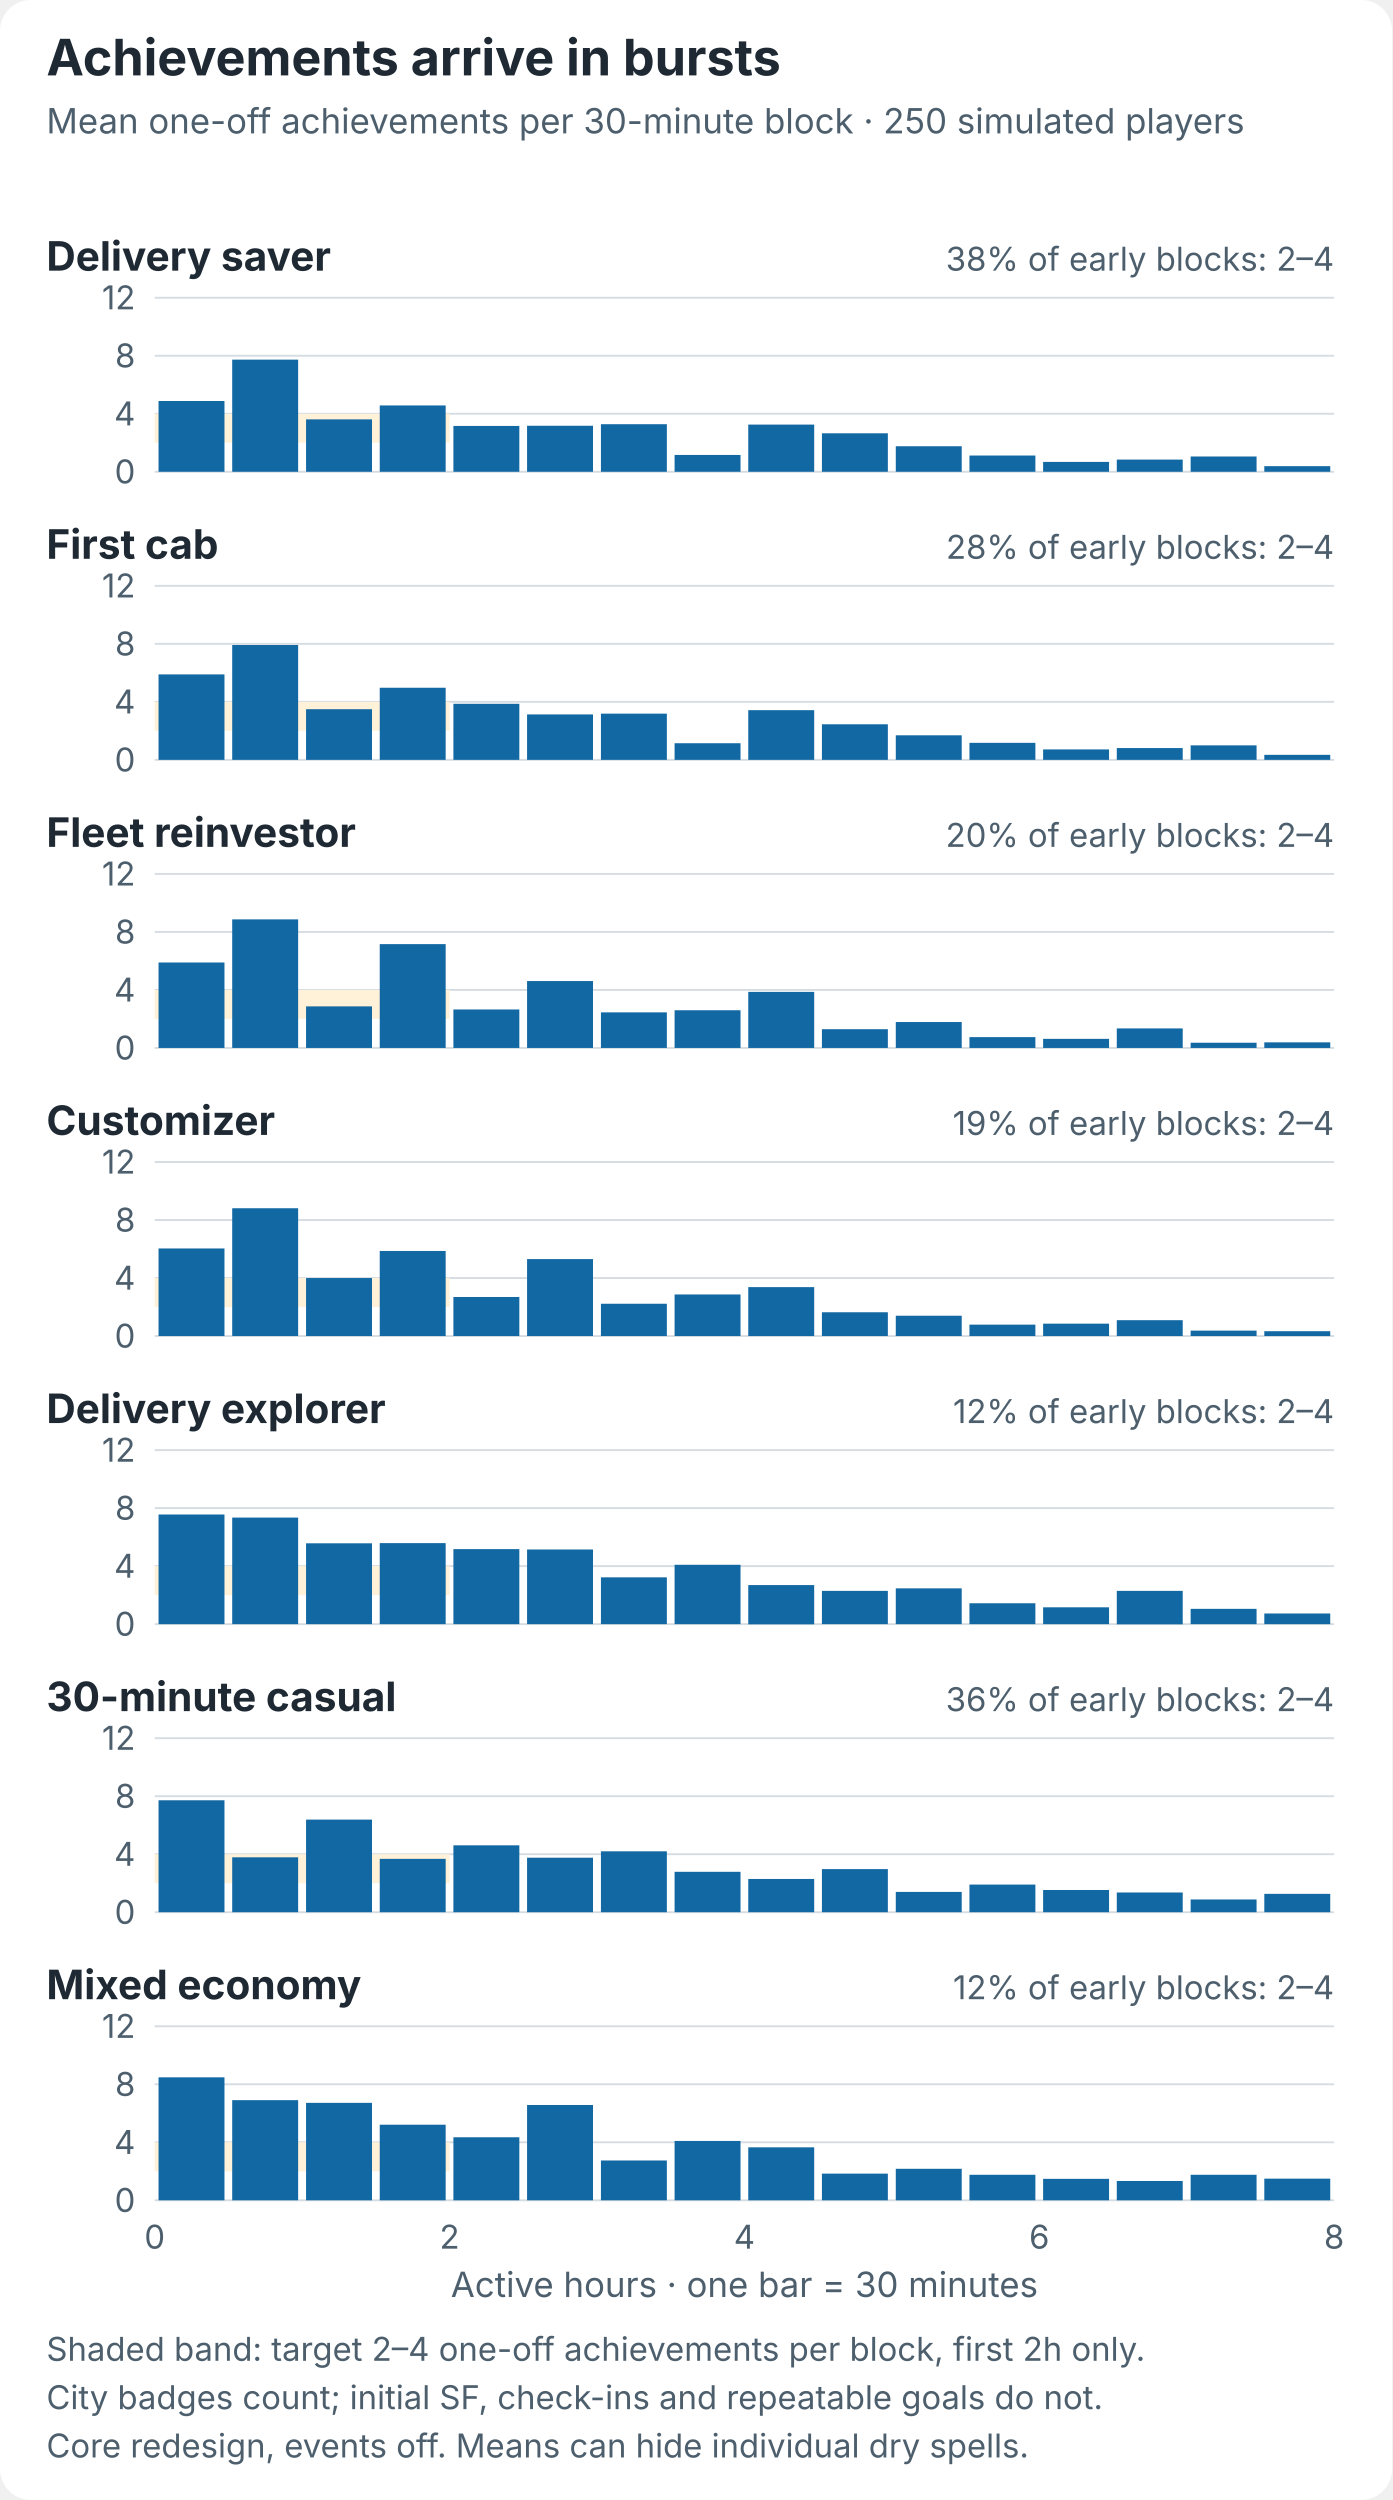
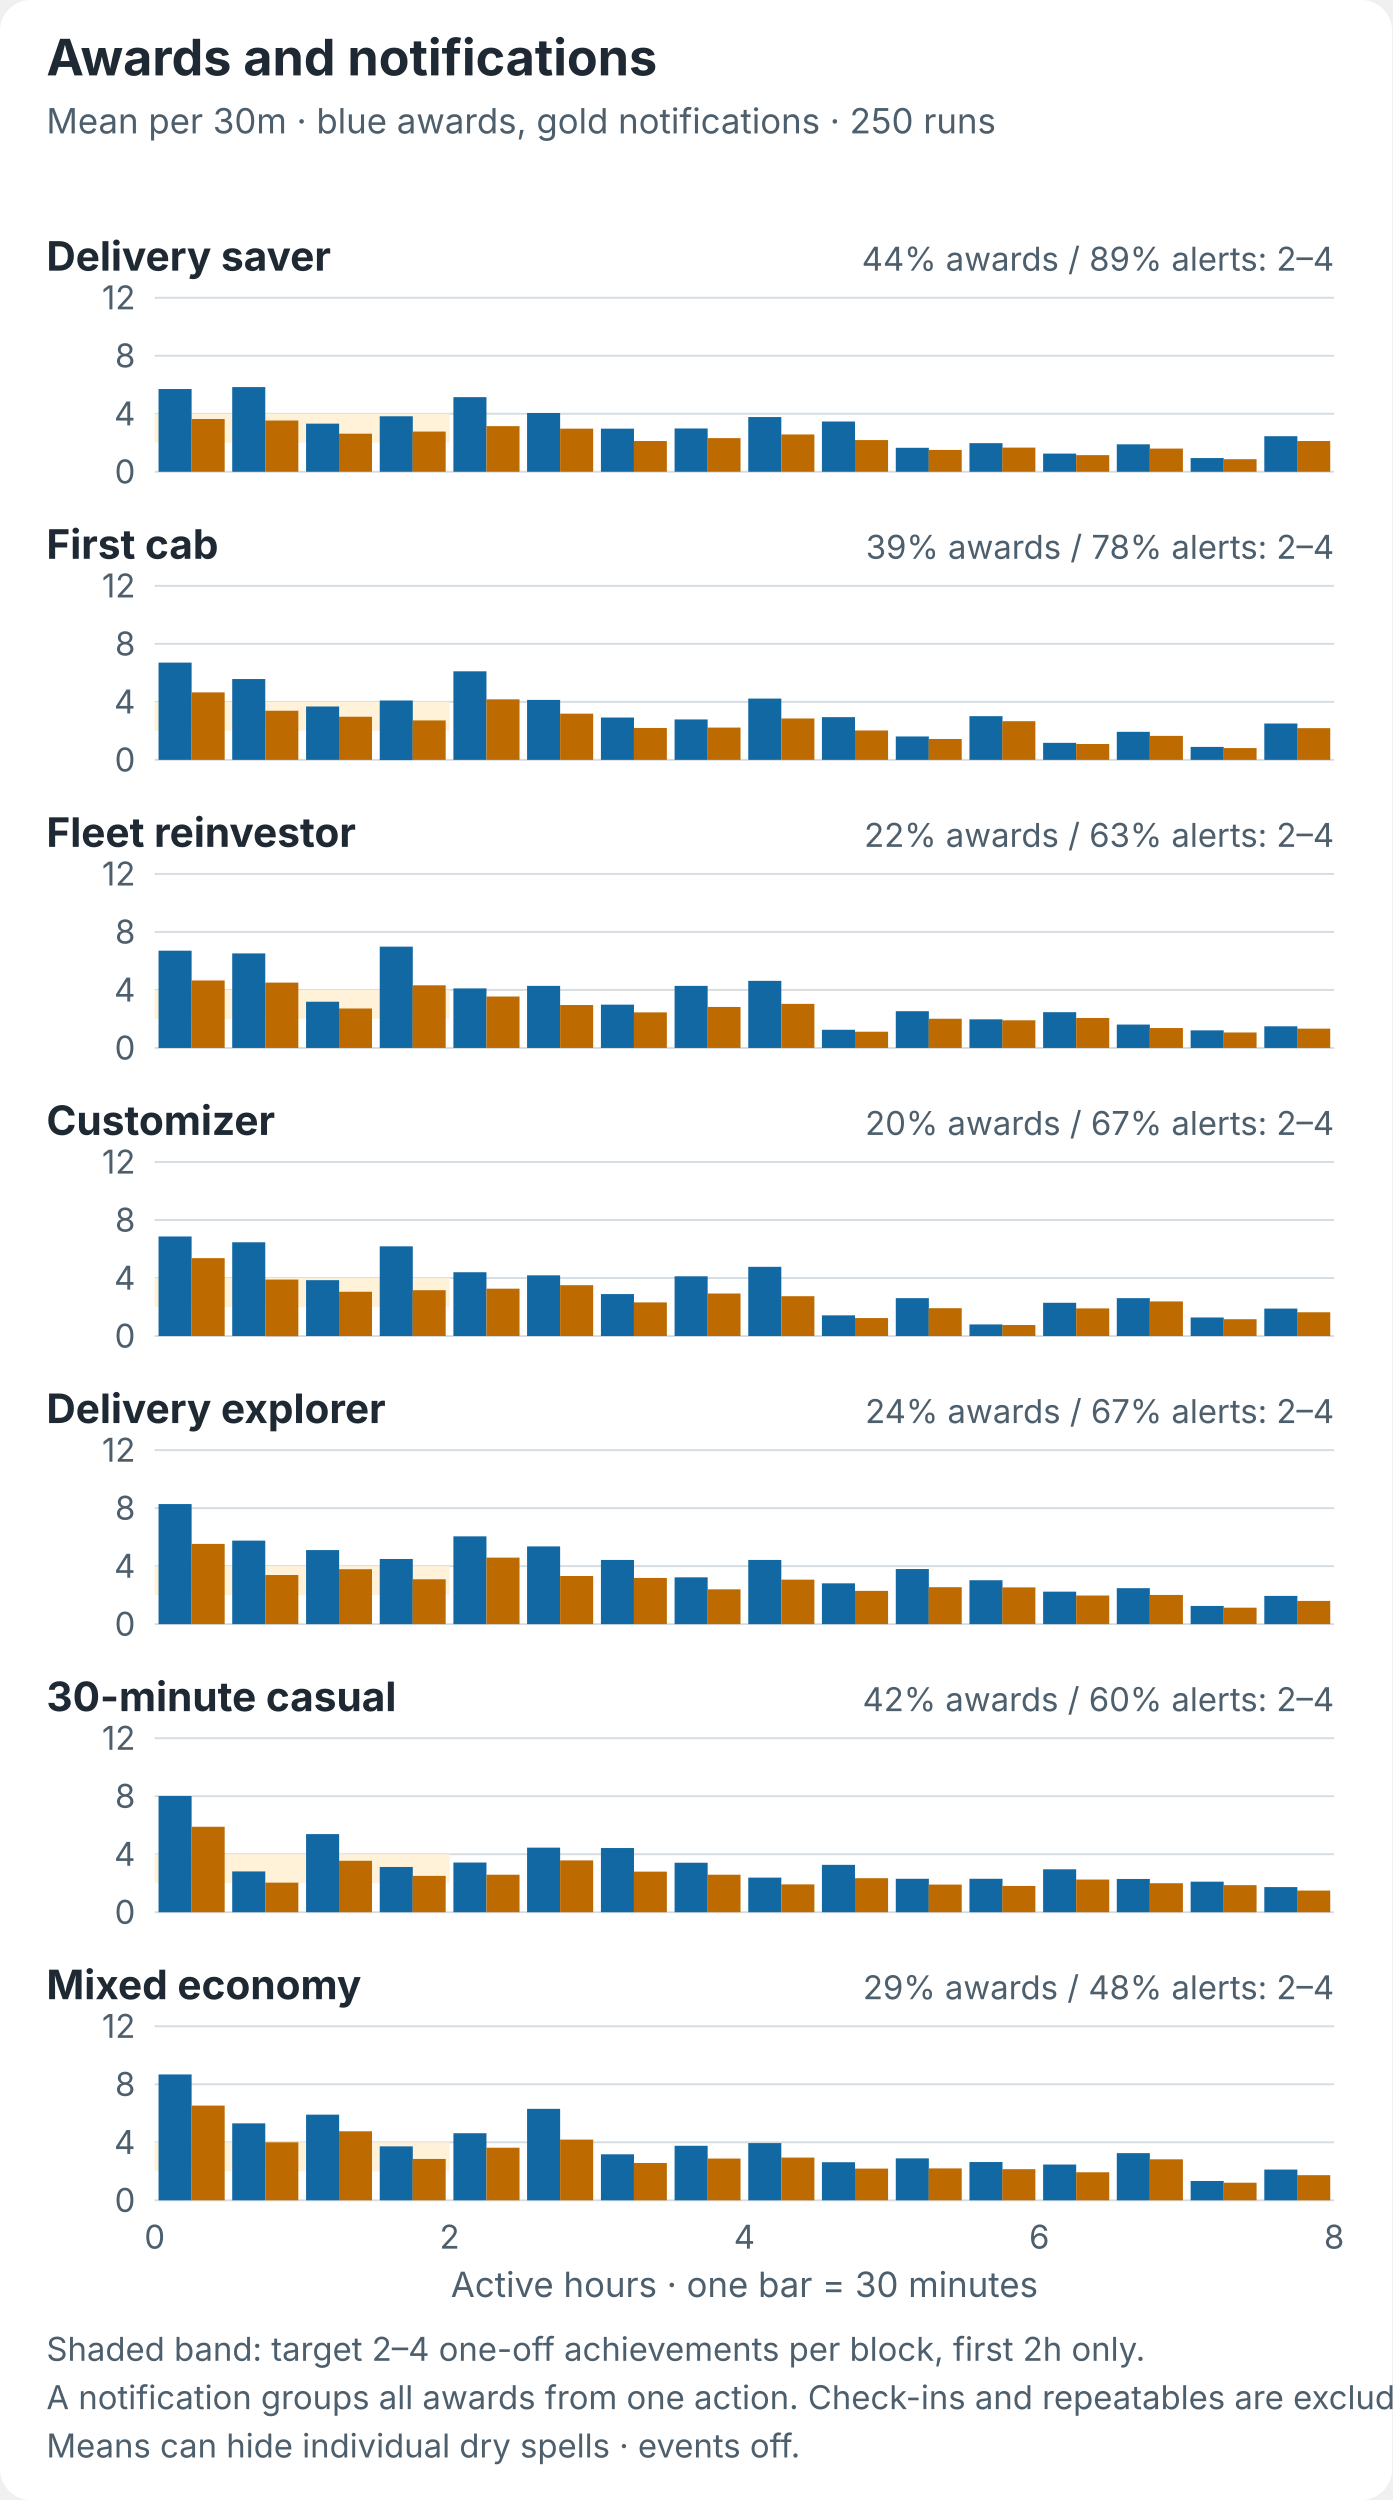
<svg xmlns="http://www.w3.org/2000/svg" viewBox="0 0 720 1293" role="img" aria-labelledby="chart-title chart-description">
  <rect width="720" height="1293" rx="16" fill="#fff" />
  <g font-family="system-ui,-apple-system,BlinkMacSystemFont,Segoe UI,sans-serif" fill="#1e2933">
-     <text x="24" y="39" font-size="26" font-weight="700">Achievements arrive in bursts</text>
-     <text x="24" y="69" font-size="18" fill="#4d5f6d">Mean one-off achievements per 30-minute block · 250 simulated players</text>
+     <text x="24" y="39" font-size="26" font-weight="700">Awards and notifications</text>
+     <text x="24" y="69" font-size="18" fill="#4d5f6d">Mean per 30m · blue awards, gold notifications · 250 runs</text>
    <text x="24" y="140" font-size="21" font-weight="700">Delivery saver</text>
-     <text x="690" y="140" font-size="17" fill="#4d5f6d" text-anchor="end">38% of early blocks: 2–4</text>
+     <text x="690" y="140" font-size="17" fill="#4d5f6d" text-anchor="end">44% awards / 89% alerts: 2–4</text>
    <line x1="80" x2="690" y1="244" y2="244" stroke="#d6dde2" stroke-width="1" />
    <text x="70" y="250" text-anchor="end" font-size="17" fill="#4d5f6d">0</text>
    <line x1="80" x2="690" y1="214" y2="214" stroke="#d6dde2" stroke-width="1" />
    <text x="70" y="220" text-anchor="end" font-size="17" fill="#4d5f6d">4</text>
    <line x1="80" x2="690" y1="184" y2="184" stroke="#d6dde2" stroke-width="1" />
    <text x="70" y="190" text-anchor="end" font-size="17" fill="#4d5f6d">8</text>
    <line x1="80" x2="690" y1="154" y2="154" stroke="#d6dde2" stroke-width="1" />
    <text x="70" y="160" text-anchor="end" font-size="17" fill="#4d5f6d">12</text>
    <rect x="80" y="214" width="152.5" height="15" fill="#fff2d8" />
-     <rect x="82.0" y="207.4" width="34.1" height="36.6" fill="#1268a3" />
-     <rect x="120.1" y="186.0" width="34.1" height="58.0" fill="#1268a3" />
-     <rect x="158.3" y="216.9" width="34.1" height="27.1" fill="#1268a3" />
-     <rect x="196.4" y="209.7" width="34.1" height="34.3" fill="#1268a3" />
-     <rect x="234.5" y="220.3" width="34.1" height="23.7" fill="#1268a3" />
-     <rect x="272.6" y="220.2" width="34.1" height="23.8" fill="#1268a3" />
-     <rect x="310.8" y="219.4" width="34.1" height="24.6" fill="#1268a3" />
-     <rect x="348.9" y="235.3" width="34.1" height="8.7" fill="#1268a3" />
-     <rect x="387.0" y="219.6" width="34.1" height="24.4" fill="#1268a3" />
-     <rect x="425.1" y="224.1" width="34.1" height="19.9" fill="#1268a3" />
-     <rect x="463.3" y="230.8" width="34.1" height="13.2" fill="#1268a3" />
-     <rect x="501.4" y="235.6" width="34.1" height="8.4" fill="#1268a3" />
-     <rect x="539.5" y="238.9" width="34.1" height="5.1" fill="#1268a3" />
-     <rect x="577.6" y="237.7" width="34.1" height="6.3" fill="#1268a3" />
-     <rect x="615.8" y="236.1" width="34.1" height="7.9" fill="#1268a3" />
-     <rect x="653.9" y="241.1" width="34.1" height="2.9" fill="#1268a3" />
+     <rect x="82.0" y="201.2" width="17.1" height="42.8" fill="#1268a3" />
+     <rect x="99.1" y="216.7" width="17.1" height="27.3" fill="#bd6a00" />
+     <rect x="120.1" y="200.2" width="17.1" height="43.8" fill="#1268a3" />
+     <rect x="137.2" y="217.5" width="17.1" height="26.5" fill="#bd6a00" />
+     <rect x="158.3" y="219.1" width="17.1" height="24.9" fill="#1268a3" />
+     <rect x="175.3" y="224.3" width="17.1" height="19.7" fill="#bd6a00" />
+     <rect x="196.4" y="215.3" width="17.1" height="28.7" fill="#1268a3" />
+     <rect x="213.4" y="223.2" width="17.1" height="20.8" fill="#bd6a00" />
+     <rect x="234.5" y="205.4" width="17.1" height="38.6" fill="#1268a3" />
+     <rect x="251.6" y="220.4" width="17.1" height="23.6" fill="#bd6a00" />
+     <rect x="272.6" y="213.6" width="17.1" height="30.4" fill="#1268a3" />
+     <rect x="289.7" y="221.7" width="17.1" height="22.3" fill="#bd6a00" />
+     <rect x="310.8" y="221.7" width="17.1" height="22.3" fill="#1268a3" />
+     <rect x="327.8" y="228.1" width="17.1" height="15.9" fill="#bd6a00" />
+     <rect x="348.9" y="221.6" width="17.1" height="22.4" fill="#1268a3" />
+     <rect x="365.9" y="226.6" width="17.1" height="17.4" fill="#bd6a00" />
+     <rect x="387.0" y="215.7" width="17.1" height="28.3" fill="#1268a3" />
+     <rect x="404.1" y="224.7" width="17.1" height="19.3" fill="#bd6a00" />
+     <rect x="425.1" y="218.0" width="17.1" height="26.0" fill="#1268a3" />
+     <rect x="442.2" y="227.6" width="17.1" height="16.4" fill="#bd6a00" />
+     <rect x="463.3" y="231.6" width="17.1" height="12.4" fill="#1268a3" />
+     <rect x="480.3" y="232.7" width="17.1" height="11.3" fill="#bd6a00" />
+     <rect x="501.4" y="229.2" width="17.1" height="14.8" fill="#1268a3" />
+     <rect x="518.4" y="231.5" width="17.1" height="12.5" fill="#bd6a00" />
+     <rect x="539.5" y="234.6" width="17.1" height="9.4" fill="#1268a3" />
+     <rect x="556.6" y="235.4" width="17.1" height="8.6" fill="#bd6a00" />
+     <rect x="577.6" y="229.8" width="17.1" height="14.2" fill="#1268a3" />
+     <rect x="594.7" y="232.0" width="17.1" height="12.0" fill="#bd6a00" />
+     <rect x="615.8" y="236.9" width="17.1" height="7.1" fill="#1268a3" />
+     <rect x="632.8" y="237.5" width="17.1" height="6.5" fill="#bd6a00" />
+     <rect x="653.9" y="225.6" width="17.1" height="18.4" fill="#1268a3" />
+     <rect x="670.9" y="228.1" width="17.1" height="15.9" fill="#bd6a00" />
    <text x="24" y="289" font-size="21" font-weight="700">First cab</text>
-     <text x="690" y="289" font-size="17" fill="#4d5f6d" text-anchor="end">28% of early blocks: 2–4</text>
+     <text x="690" y="289" font-size="17" fill="#4d5f6d" text-anchor="end">39% awards / 78% alerts: 2–4</text>
    <line x1="80" x2="690" y1="393" y2="393" stroke="#d6dde2" stroke-width="1" />
    <text x="70" y="399" text-anchor="end" font-size="17" fill="#4d5f6d">0</text>
    <line x1="80" x2="690" y1="363" y2="363" stroke="#d6dde2" stroke-width="1" />
    <text x="70" y="369" text-anchor="end" font-size="17" fill="#4d5f6d">4</text>
    <line x1="80" x2="690" y1="333" y2="333" stroke="#d6dde2" stroke-width="1" />
    <text x="70" y="339" text-anchor="end" font-size="17" fill="#4d5f6d">8</text>
    <line x1="80" x2="690" y1="303" y2="303" stroke="#d6dde2" stroke-width="1" />
    <text x="70" y="309" text-anchor="end" font-size="17" fill="#4d5f6d">12</text>
    <rect x="80" y="363" width="152.5" height="15" fill="#fff2d8" />
-     <rect x="82.0" y="348.8" width="34.1" height="44.2" fill="#1268a3" />
-     <rect x="120.1" y="333.6" width="34.1" height="59.4" fill="#1268a3" />
-     <rect x="158.3" y="366.8" width="34.1" height="26.2" fill="#1268a3" />
-     <rect x="196.4" y="355.7" width="34.1" height="37.3" fill="#1268a3" />
-     <rect x="234.5" y="364.0" width="34.1" height="29.0" fill="#1268a3" />
-     <rect x="272.6" y="369.5" width="34.1" height="23.5" fill="#1268a3" />
-     <rect x="310.8" y="369.1" width="34.1" height="23.9" fill="#1268a3" />
-     <rect x="348.9" y="384.4" width="34.1" height="8.6" fill="#1268a3" />
-     <rect x="387.0" y="367.3" width="34.1" height="25.7" fill="#1268a3" />
-     <rect x="425.1" y="374.6" width="34.1" height="18.4" fill="#1268a3" />
-     <rect x="463.3" y="380.3" width="34.1" height="12.7" fill="#1268a3" />
-     <rect x="501.4" y="384.2" width="34.1" height="8.8" fill="#1268a3" />
-     <rect x="539.5" y="387.6" width="34.1" height="5.4" fill="#1268a3" />
-     <rect x="577.6" y="386.9" width="34.1" height="6.1" fill="#1268a3" />
-     <rect x="615.8" y="385.5" width="34.1" height="7.5" fill="#1268a3" />
-     <rect x="653.9" y="390.4" width="34.1" height="2.6" fill="#1268a3" />
+     <rect x="82.0" y="342.7" width="17.1" height="50.3" fill="#1268a3" />
+     <rect x="99.1" y="358.1" width="17.1" height="34.9" fill="#bd6a00" />
+     <rect x="120.1" y="351.2" width="17.1" height="41.8" fill="#1268a3" />
+     <rect x="137.2" y="367.6" width="17.1" height="25.4" fill="#bd6a00" />
+     <rect x="158.3" y="365.4" width="17.1" height="27.6" fill="#1268a3" />
+     <rect x="175.3" y="370.7" width="17.1" height="22.3" fill="#bd6a00" />
+     <rect x="196.4" y="362.3" width="17.1" height="30.8" fill="#1268a3" />
+     <rect x="213.4" y="372.6" width="17.1" height="20.4" fill="#bd6a00" />
+     <rect x="234.5" y="347.2" width="17.1" height="45.8" fill="#1268a3" />
+     <rect x="251.6" y="361.7" width="17.1" height="31.3" fill="#bd6a00" />
+     <rect x="272.6" y="362.0" width="17.1" height="31.0" fill="#1268a3" />
+     <rect x="289.7" y="369.1" width="17.1" height="23.9" fill="#bd6a00" />
+     <rect x="310.8" y="371.1" width="17.1" height="21.9" fill="#1268a3" />
+     <rect x="327.8" y="376.5" width="17.1" height="16.5" fill="#bd6a00" />
+     <rect x="348.9" y="372.1" width="17.1" height="20.9" fill="#1268a3" />
+     <rect x="365.9" y="376.3" width="17.1" height="16.7" fill="#bd6a00" />
+     <rect x="387.0" y="361.3" width="17.1" height="31.7" fill="#1268a3" />
+     <rect x="404.1" y="371.6" width="17.1" height="21.4" fill="#bd6a00" />
+     <rect x="425.1" y="370.9" width="17.1" height="22.1" fill="#1268a3" />
+     <rect x="442.2" y="377.8" width="17.1" height="15.2" fill="#bd6a00" />
+     <rect x="463.3" y="380.9" width="17.1" height="12.1" fill="#1268a3" />
+     <rect x="480.3" y="382.2" width="17.1" height="10.8" fill="#bd6a00" />
+     <rect x="501.4" y="370.4" width="17.1" height="22.6" fill="#1268a3" />
+     <rect x="518.4" y="373.0" width="17.1" height="20.0" fill="#bd6a00" />
+     <rect x="539.5" y="384.2" width="17.1" height="8.8" fill="#1268a3" />
+     <rect x="556.6" y="384.8" width="17.1" height="8.2" fill="#bd6a00" />
+     <rect x="577.6" y="378.5" width="17.1" height="14.5" fill="#1268a3" />
+     <rect x="594.7" y="380.6" width="17.1" height="12.4" fill="#bd6a00" />
+     <rect x="615.8" y="386.3" width="17.1" height="6.7" fill="#1268a3" />
+     <rect x="632.8" y="386.9" width="17.1" height="6.1" fill="#bd6a00" />
+     <rect x="653.9" y="374.2" width="17.1" height="18.8" fill="#1268a3" />
+     <rect x="670.9" y="376.6" width="17.1" height="16.4" fill="#bd6a00" />
    <text x="24" y="438" font-size="21" font-weight="700">Fleet reinvestor</text>
-     <text x="690" y="438" font-size="17" fill="#4d5f6d" text-anchor="end">20% of early blocks: 2–4</text>
+     <text x="690" y="438" font-size="17" fill="#4d5f6d" text-anchor="end">22% awards / 63% alerts: 2–4</text>
    <line x1="80" x2="690" y1="542" y2="542" stroke="#d6dde2" stroke-width="1" />
    <text x="70" y="548" text-anchor="end" font-size="17" fill="#4d5f6d">0</text>
    <line x1="80" x2="690" y1="512" y2="512" stroke="#d6dde2" stroke-width="1" />
    <text x="70" y="518" text-anchor="end" font-size="17" fill="#4d5f6d">4</text>
    <line x1="80" x2="690" y1="482" y2="482" stroke="#d6dde2" stroke-width="1" />
    <text x="70" y="488" text-anchor="end" font-size="17" fill="#4d5f6d">8</text>
    <line x1="80" x2="690" y1="452" y2="452" stroke="#d6dde2" stroke-width="1" />
    <text x="70" y="458" text-anchor="end" font-size="17" fill="#4d5f6d">12</text>
    <rect x="80" y="512" width="152.5" height="15" fill="#fff2d8" />
-     <rect x="82.0" y="497.8" width="34.1" height="44.2" fill="#1268a3" />
-     <rect x="120.1" y="475.5" width="34.1" height="66.5" fill="#1268a3" />
-     <rect x="158.3" y="520.5" width="34.1" height="21.5" fill="#1268a3" />
-     <rect x="196.4" y="488.3" width="34.1" height="53.7" fill="#1268a3" />
-     <rect x="234.5" y="522.1" width="34.1" height="19.9" fill="#1268a3" />
-     <rect x="272.6" y="507.4" width="34.1" height="34.6" fill="#1268a3" />
-     <rect x="310.8" y="523.6" width="34.1" height="18.4" fill="#1268a3" />
-     <rect x="348.9" y="522.5" width="34.1" height="19.5" fill="#1268a3" />
-     <rect x="387.0" y="513.0" width="34.1" height="29.0" fill="#1268a3" />
-     <rect x="425.1" y="532.3" width="34.1" height="9.7" fill="#1268a3" />
-     <rect x="463.3" y="528.6" width="34.1" height="13.4" fill="#1268a3" />
-     <rect x="501.4" y="536.4" width="34.1" height="5.6" fill="#1268a3" />
-     <rect x="539.5" y="537.3" width="34.1" height="4.7" fill="#1268a3" />
-     <rect x="577.6" y="531.9" width="34.1" height="10.1" fill="#1268a3" />
-     <rect x="615.8" y="539.3" width="34.1" height="2.7" fill="#1268a3" />
-     <rect x="653.9" y="539.1" width="34.1" height="2.9" fill="#1268a3" />
+     <rect x="82.0" y="491.7" width="17.1" height="50.3" fill="#1268a3" />
+     <rect x="99.1" y="507.1" width="17.1" height="34.9" fill="#bd6a00" />
+     <rect x="120.1" y="493.1" width="17.1" height="48.9" fill="#1268a3" />
+     <rect x="137.2" y="508.2" width="17.1" height="33.8" fill="#bd6a00" />
+     <rect x="158.3" y="518.1" width="17.1" height="23.9" fill="#1268a3" />
+     <rect x="175.3" y="521.6" width="17.1" height="20.4" fill="#bd6a00" />
+     <rect x="196.4" y="489.6" width="17.1" height="52.4" fill="#1268a3" />
+     <rect x="213.4" y="509.6" width="17.1" height="32.4" fill="#bd6a00" />
+     <rect x="234.5" y="511.2" width="17.1" height="30.8" fill="#1268a3" />
+     <rect x="251.6" y="515.4" width="17.1" height="26.6" fill="#bd6a00" />
+     <rect x="272.6" y="509.9" width="17.1" height="32.1" fill="#1268a3" />
+     <rect x="289.7" y="519.8" width="17.1" height="22.2" fill="#bd6a00" />
+     <rect x="310.8" y="519.6" width="17.1" height="22.4" fill="#1268a3" />
+     <rect x="327.8" y="523.6" width="17.1" height="18.4" fill="#bd6a00" />
+     <rect x="348.9" y="509.9" width="17.1" height="32.1" fill="#1268a3" />
+     <rect x="365.9" y="520.8" width="17.1" height="21.2" fill="#bd6a00" />
+     <rect x="387.0" y="507.3" width="17.1" height="34.7" fill="#1268a3" />
+     <rect x="404.1" y="519.2" width="17.1" height="22.8" fill="#bd6a00" />
+     <rect x="425.1" y="532.6" width="17.1" height="9.4" fill="#1268a3" />
+     <rect x="442.2" y="533.6" width="17.1" height="8.4" fill="#bd6a00" />
+     <rect x="463.3" y="523.0" width="17.1" height="19.0" fill="#1268a3" />
+     <rect x="480.3" y="526.9" width="17.1" height="15.1" fill="#bd6a00" />
+     <rect x="501.4" y="527.2" width="17.1" height="14.8" fill="#1268a3" />
+     <rect x="518.4" y="527.7" width="17.1" height="14.3" fill="#bd6a00" />
+     <rect x="539.5" y="523.5" width="17.1" height="18.5" fill="#1268a3" />
+     <rect x="556.6" y="526.5" width="17.1" height="15.5" fill="#bd6a00" />
+     <rect x="577.6" y="529.9" width="17.1" height="12.1" fill="#1268a3" />
+     <rect x="594.7" y="531.7" width="17.1" height="10.3" fill="#bd6a00" />
+     <rect x="615.8" y="532.9" width="17.1" height="9.1" fill="#1268a3" />
+     <rect x="632.8" y="534.0" width="17.1" height="8.0" fill="#bd6a00" />
+     <rect x="653.9" y="530.8" width="17.1" height="11.2" fill="#1268a3" />
+     <rect x="670.9" y="532.0" width="17.1" height="10.0" fill="#bd6a00" />
    <text x="24" y="587" font-size="21" font-weight="700">Customizer</text>
-     <text x="690" y="587" font-size="17" fill="#4d5f6d" text-anchor="end">19% of early blocks: 2–4</text>
+     <text x="690" y="587" font-size="17" fill="#4d5f6d" text-anchor="end">20% awards / 67% alerts: 2–4</text>
    <line x1="80" x2="690" y1="691" y2="691" stroke="#d6dde2" stroke-width="1" />
    <text x="70" y="697" text-anchor="end" font-size="17" fill="#4d5f6d">0</text>
    <line x1="80" x2="690" y1="661" y2="661" stroke="#d6dde2" stroke-width="1" />
    <text x="70" y="667" text-anchor="end" font-size="17" fill="#4d5f6d">4</text>
    <line x1="80" x2="690" y1="631" y2="631" stroke="#d6dde2" stroke-width="1" />
    <text x="70" y="637" text-anchor="end" font-size="17" fill="#4d5f6d">8</text>
    <line x1="80" x2="690" y1="601" y2="601" stroke="#d6dde2" stroke-width="1" />
    <text x="70" y="607" text-anchor="end" font-size="17" fill="#4d5f6d">12</text>
    <rect x="80" y="661" width="152.5" height="15" fill="#fff2d8" />
-     <rect x="82.0" y="645.7" width="34.1" height="45.3" fill="#1268a3" />
-     <rect x="120.1" y="624.9" width="34.1" height="66.1" fill="#1268a3" />
-     <rect x="158.3" y="661.0" width="34.1" height="30.0" fill="#1268a3" />
-     <rect x="196.4" y="647.0" width="34.1" height="44.0" fill="#1268a3" />
-     <rect x="234.5" y="670.8" width="34.1" height="20.2" fill="#1268a3" />
-     <rect x="272.6" y="651.2" width="34.1" height="39.8" fill="#1268a3" />
-     <rect x="310.8" y="674.3" width="34.1" height="16.7" fill="#1268a3" />
-     <rect x="348.9" y="669.5" width="34.1" height="21.5" fill="#1268a3" />
-     <rect x="387.0" y="665.7" width="34.1" height="25.3" fill="#1268a3" />
-     <rect x="425.1" y="678.7" width="34.1" height="12.3" fill="#1268a3" />
-     <rect x="463.3" y="680.5" width="34.1" height="10.5" fill="#1268a3" />
-     <rect x="501.4" y="685.1" width="34.1" height="5.9" fill="#1268a3" />
-     <rect x="539.5" y="684.6" width="34.1" height="6.4" fill="#1268a3" />
-     <rect x="577.6" y="682.8" width="34.1" height="8.2" fill="#1268a3" />
-     <rect x="615.8" y="688.2" width="34.1" height="2.8" fill="#1268a3" />
-     <rect x="653.9" y="688.5" width="34.1" height="2.5" fill="#1268a3" />
+     <rect x="82.0" y="639.5" width="17.1" height="51.5" fill="#1268a3" />
+     <rect x="99.1" y="650.7" width="17.1" height="40.3" fill="#bd6a00" />
+     <rect x="120.1" y="642.5" width="17.1" height="48.5" fill="#1268a3" />
+     <rect x="137.2" y="661.8" width="17.1" height="29.3" fill="#bd6a00" />
+     <rect x="158.3" y="662.1" width="17.1" height="28.9" fill="#1268a3" />
+     <rect x="175.3" y="668.1" width="17.1" height="22.9" fill="#bd6a00" />
+     <rect x="196.4" y="644.6" width="17.1" height="46.4" fill="#1268a3" />
+     <rect x="213.4" y="667.3" width="17.1" height="23.7" fill="#bd6a00" />
+     <rect x="234.5" y="658.0" width="17.1" height="33.0" fill="#1268a3" />
+     <rect x="251.6" y="666.5" width="17.1" height="24.5" fill="#bd6a00" />
+     <rect x="272.6" y="659.6" width="17.1" height="31.4" fill="#1268a3" />
+     <rect x="289.7" y="664.7" width="17.1" height="26.3" fill="#bd6a00" />
+     <rect x="310.8" y="669.3" width="17.1" height="21.7" fill="#1268a3" />
+     <rect x="327.8" y="673.6" width="17.1" height="17.4" fill="#bd6a00" />
+     <rect x="348.9" y="660.1" width="17.1" height="30.9" fill="#1268a3" />
+     <rect x="365.9" y="669.0" width="17.1" height="22.0" fill="#bd6a00" />
+     <rect x="387.0" y="655.2" width="17.1" height="35.8" fill="#1268a3" />
+     <rect x="404.1" y="670.4" width="17.1" height="20.6" fill="#bd6a00" />
+     <rect x="425.1" y="680.3" width="17.1" height="10.7" fill="#1268a3" />
+     <rect x="442.2" y="681.7" width="17.1" height="9.3" fill="#bd6a00" />
+     <rect x="463.3" y="671.4" width="17.1" height="19.6" fill="#1268a3" />
+     <rect x="480.3" y="676.6" width="17.1" height="14.4" fill="#bd6a00" />
+     <rect x="501.4" y="685.0" width="17.1" height="6.0" fill="#1268a3" />
+     <rect x="518.4" y="685.3" width="17.1" height="5.7" fill="#bd6a00" />
+     <rect x="539.5" y="673.8" width="17.1" height="17.2" fill="#1268a3" />
+     <rect x="556.6" y="676.7" width="17.1" height="14.3" fill="#bd6a00" />
+     <rect x="577.6" y="671.4" width="17.1" height="19.6" fill="#1268a3" />
+     <rect x="594.7" y="673.1" width="17.1" height="17.9" fill="#bd6a00" />
+     <rect x="615.8" y="681.4" width="17.1" height="9.6" fill="#1268a3" />
+     <rect x="632.8" y="682.3" width="17.1" height="8.7" fill="#bd6a00" />
+     <rect x="653.9" y="676.8" width="17.1" height="14.2" fill="#1268a3" />
+     <rect x="670.9" y="678.7" width="17.1" height="12.3" fill="#bd6a00" />
    <text x="24" y="736" font-size="21" font-weight="700">Delivery explorer</text>
-     <text x="690" y="736" font-size="17" fill="#4d5f6d" text-anchor="end">12% of early blocks: 2–4</text>
+     <text x="690" y="736" font-size="17" fill="#4d5f6d" text-anchor="end">24% awards / 67% alerts: 2–4</text>
    <line x1="80" x2="690" y1="840" y2="840" stroke="#d6dde2" stroke-width="1" />
    <text x="70" y="846" text-anchor="end" font-size="17" fill="#4d5f6d">0</text>
    <line x1="80" x2="690" y1="810" y2="810" stroke="#d6dde2" stroke-width="1" />
    <text x="70" y="816" text-anchor="end" font-size="17" fill="#4d5f6d">4</text>
    <line x1="80" x2="690" y1="780" y2="780" stroke="#d6dde2" stroke-width="1" />
    <text x="70" y="786" text-anchor="end" font-size="17" fill="#4d5f6d">8</text>
    <line x1="80" x2="690" y1="750" y2="750" stroke="#d6dde2" stroke-width="1" />
    <text x="70" y="756" text-anchor="end" font-size="17" fill="#4d5f6d">12</text>
    <rect x="80" y="810" width="152.5" height="15" fill="#fff2d8" />
-     <rect x="82.0" y="783.3" width="34.1" height="56.7" fill="#1268a3" />
-     <rect x="120.1" y="784.9" width="34.1" height="55.1" fill="#1268a3" />
-     <rect x="158.3" y="798.2" width="34.1" height="41.8" fill="#1268a3" />
-     <rect x="196.4" y="798.1" width="34.1" height="41.9" fill="#1268a3" />
-     <rect x="234.5" y="801.2" width="34.1" height="38.8" fill="#1268a3" />
-     <rect x="272.6" y="801.4" width="34.1" height="38.6" fill="#1268a3" />
-     <rect x="310.8" y="815.8" width="34.1" height="24.2" fill="#1268a3" />
-     <rect x="348.9" y="809.3" width="34.1" height="30.7" fill="#1268a3" />
-     <rect x="387.0" y="819.8" width="34.1" height="20.3" fill="#1268a3" />
-     <rect x="425.1" y="822.8" width="34.1" height="17.2" fill="#1268a3" />
-     <rect x="463.3" y="821.5" width="34.1" height="18.5" fill="#1268a3" />
-     <rect x="501.4" y="829.2" width="34.1" height="10.8" fill="#1268a3" />
-     <rect x="539.5" y="831.3" width="34.1" height="8.7" fill="#1268a3" />
-     <rect x="577.6" y="822.8" width="34.1" height="17.3" fill="#1268a3" />
-     <rect x="615.8" y="832.1" width="34.1" height="7.9" fill="#1268a3" />
-     <rect x="653.9" y="834.5" width="34.1" height="5.5" fill="#1268a3" />
+     <rect x="82.0" y="777.9" width="17.1" height="62.1" fill="#1268a3" />
+     <rect x="99.1" y="798.5" width="17.1" height="41.5" fill="#bd6a00" />
+     <rect x="120.1" y="796.8" width="17.1" height="43.2" fill="#1268a3" />
+     <rect x="137.2" y="814.6" width="17.1" height="25.4" fill="#bd6a00" />
+     <rect x="158.3" y="801.7" width="17.1" height="38.3" fill="#1268a3" />
+     <rect x="175.3" y="811.6" width="17.1" height="28.4" fill="#bd6a00" />
+     <rect x="196.4" y="806.3" width="17.1" height="33.7" fill="#1268a3" />
+     <rect x="213.4" y="816.8" width="17.1" height="23.2" fill="#bd6a00" />
+     <rect x="234.5" y="794.6" width="17.1" height="45.4" fill="#1268a3" />
+     <rect x="251.6" y="805.6" width="17.1" height="34.4" fill="#bd6a00" />
+     <rect x="272.6" y="799.8" width="17.1" height="40.2" fill="#1268a3" />
+     <rect x="289.7" y="815.1" width="17.1" height="24.9" fill="#bd6a00" />
+     <rect x="310.8" y="806.8" width="17.1" height="33.2" fill="#1268a3" />
+     <rect x="327.8" y="816.1" width="17.1" height="23.9" fill="#bd6a00" />
+     <rect x="348.9" y="815.8" width="17.1" height="24.2" fill="#1268a3" />
+     <rect x="365.9" y="822.0" width="17.1" height="18.0" fill="#bd6a00" />
+     <rect x="387.0" y="806.8" width="17.1" height="33.2" fill="#1268a3" />
+     <rect x="404.1" y="817.0" width="17.1" height="23.0" fill="#bd6a00" />
+     <rect x="425.1" y="818.9" width="17.1" height="21.1" fill="#1268a3" />
+     <rect x="442.2" y="822.8" width="17.1" height="17.2" fill="#bd6a00" />
+     <rect x="463.3" y="811.5" width="17.1" height="28.5" fill="#1268a3" />
+     <rect x="480.3" y="820.9" width="17.1" height="19.1" fill="#bd6a00" />
+     <rect x="501.4" y="817.3" width="17.1" height="22.7" fill="#1268a3" />
+     <rect x="518.4" y="821.0" width="17.1" height="19.0" fill="#bd6a00" />
+     <rect x="539.5" y="823.2" width="17.1" height="16.8" fill="#1268a3" />
+     <rect x="556.6" y="825.2" width="17.1" height="14.8" fill="#bd6a00" />
+     <rect x="577.6" y="821.4" width="17.1" height="18.6" fill="#1268a3" />
+     <rect x="594.7" y="824.9" width="17.1" height="15.1" fill="#bd6a00" />
+     <rect x="615.8" y="830.6" width="17.1" height="9.4" fill="#1268a3" />
+     <rect x="632.8" y="831.5" width="17.1" height="8.5" fill="#bd6a00" />
+     <rect x="653.9" y="825.4" width="17.1" height="14.6" fill="#1268a3" />
+     <rect x="670.9" y="828.0" width="17.1" height="12.0" fill="#bd6a00" />
    <text x="24" y="885" font-size="21" font-weight="700">30-minute casual</text>
-     <text x="690" y="885" font-size="17" fill="#4d5f6d" text-anchor="end">36% of early blocks: 2–4</text>
+     <text x="690" y="885" font-size="17" fill="#4d5f6d" text-anchor="end">42% awards / 60% alerts: 2–4</text>
    <line x1="80" x2="690" y1="989" y2="989" stroke="#d6dde2" stroke-width="1" />
    <text x="70" y="995" text-anchor="end" font-size="17" fill="#4d5f6d">0</text>
    <line x1="80" x2="690" y1="959" y2="959" stroke="#d6dde2" stroke-width="1" />
    <text x="70" y="965" text-anchor="end" font-size="17" fill="#4d5f6d">4</text>
    <line x1="80" x2="690" y1="929" y2="929" stroke="#d6dde2" stroke-width="1" />
    <text x="70" y="935" text-anchor="end" font-size="17" fill="#4d5f6d">8</text>
    <line x1="80" x2="690" y1="899" y2="899" stroke="#d6dde2" stroke-width="1" />
    <text x="70" y="905" text-anchor="end" font-size="17" fill="#4d5f6d">12</text>
    <rect x="80" y="959" width="152.5" height="15" fill="#fff2d8" />
-     <rect x="82.0" y="931.1" width="34.1" height="57.9" fill="#1268a3" />
-     <rect x="120.1" y="960.6" width="34.1" height="28.4" fill="#1268a3" />
-     <rect x="158.3" y="941.1" width="34.1" height="47.9" fill="#1268a3" />
-     <rect x="196.4" y="961.4" width="34.1" height="27.6" fill="#1268a3" />
-     <rect x="234.5" y="954.4" width="34.1" height="34.6" fill="#1268a3" />
-     <rect x="272.6" y="960.8" width="34.1" height="28.2" fill="#1268a3" />
-     <rect x="310.8" y="957.5" width="34.1" height="31.5" fill="#1268a3" />
-     <rect x="348.9" y="968.1" width="34.1" height="20.9" fill="#1268a3" />
-     <rect x="387.0" y="971.8" width="34.1" height="17.2" fill="#1268a3" />
-     <rect x="425.1" y="966.7" width="34.1" height="22.3" fill="#1268a3" />
-     <rect x="463.3" y="978.5" width="34.1" height="10.5" fill="#1268a3" />
-     <rect x="501.4" y="974.7" width="34.1" height="14.3" fill="#1268a3" />
-     <rect x="539.5" y="977.5" width="34.1" height="11.5" fill="#1268a3" />
-     <rect x="577.6" y="978.8" width="34.1" height="10.2" fill="#1268a3" />
-     <rect x="615.8" y="982.4" width="34.1" height="6.6" fill="#1268a3" />
-     <rect x="653.9" y="979.5" width="34.1" height="9.5" fill="#1268a3" />
+     <rect x="82.0" y="928.9" width="17.1" height="60.1" fill="#1268a3" />
+     <rect x="99.1" y="944.8" width="17.1" height="44.2" fill="#bd6a00" />
+     <rect x="120.1" y="967.9" width="17.1" height="21.1" fill="#1268a3" />
+     <rect x="137.2" y="973.7" width="17.1" height="15.3" fill="#bd6a00" />
+     <rect x="158.3" y="948.6" width="17.1" height="40.4" fill="#1268a3" />
+     <rect x="175.3" y="962.4" width="17.1" height="26.6" fill="#bd6a00" />
+     <rect x="196.4" y="965.6" width="17.1" height="23.4" fill="#1268a3" />
+     <rect x="213.4" y="970.2" width="17.1" height="18.8" fill="#bd6a00" />
+     <rect x="234.5" y="963.3" width="17.1" height="25.7" fill="#1268a3" />
+     <rect x="251.6" y="969.6" width="17.1" height="19.4" fill="#bd6a00" />
+     <rect x="272.6" y="955.6" width="17.1" height="33.4" fill="#1268a3" />
+     <rect x="289.7" y="962.2" width="17.1" height="26.8" fill="#bd6a00" />
+     <rect x="310.8" y="955.8" width="17.1" height="33.2" fill="#1268a3" />
+     <rect x="327.8" y="968.0" width="17.1" height="21.0" fill="#bd6a00" />
+     <rect x="348.9" y="963.4" width="17.1" height="25.6" fill="#1268a3" />
+     <rect x="365.9" y="969.6" width="17.1" height="19.4" fill="#bd6a00" />
+     <rect x="387.0" y="971.1" width="17.1" height="17.9" fill="#1268a3" />
+     <rect x="404.1" y="974.6" width="17.1" height="14.4" fill="#bd6a00" />
+     <rect x="425.1" y="964.5" width="17.1" height="24.5" fill="#1268a3" />
+     <rect x="442.2" y="971.4" width="17.1" height="17.6" fill="#bd6a00" />
+     <rect x="463.3" y="971.7" width="17.1" height="17.3" fill="#1268a3" />
+     <rect x="480.3" y="974.7" width="17.1" height="14.3" fill="#bd6a00" />
+     <rect x="501.4" y="971.7" width="17.1" height="17.3" fill="#1268a3" />
+     <rect x="518.4" y="975.4" width="17.1" height="13.6" fill="#bd6a00" />
+     <rect x="539.5" y="966.8" width="17.1" height="22.2" fill="#1268a3" />
+     <rect x="556.6" y="972.1" width="17.1" height="16.9" fill="#bd6a00" />
+     <rect x="577.6" y="971.8" width="17.1" height="17.2" fill="#1268a3" />
+     <rect x="594.7" y="974.0" width="17.1" height="15.0" fill="#bd6a00" />
+     <rect x="615.8" y="973.2" width="17.1" height="15.8" fill="#1268a3" />
+     <rect x="632.8" y="975.0" width="17.1" height="14.0" fill="#bd6a00" />
+     <rect x="653.9" y="976.0" width="17.1" height="13.0" fill="#1268a3" />
+     <rect x="670.9" y="977.8" width="17.1" height="11.2" fill="#bd6a00" />
    <text x="24" y="1034" font-size="21" font-weight="700">Mixed economy</text>
-     <text x="690" y="1034" font-size="17" fill="#4d5f6d" text-anchor="end">12% of early blocks: 2–4</text>
+     <text x="690" y="1034" font-size="17" fill="#4d5f6d" text-anchor="end">29% awards / 48% alerts: 2–4</text>
    <line x1="80" x2="690" y1="1138" y2="1138" stroke="#d6dde2" stroke-width="1" />
    <text x="70" y="1144" text-anchor="end" font-size="17" fill="#4d5f6d">0</text>
    <line x1="80" x2="690" y1="1108" y2="1108" stroke="#d6dde2" stroke-width="1" />
    <text x="70" y="1114" text-anchor="end" font-size="17" fill="#4d5f6d">4</text>
    <line x1="80" x2="690" y1="1078" y2="1078" stroke="#d6dde2" stroke-width="1" />
    <text x="70" y="1084" text-anchor="end" font-size="17" fill="#4d5f6d">8</text>
    <line x1="80" x2="690" y1="1048" y2="1048" stroke="#d6dde2" stroke-width="1" />
    <text x="70" y="1054" text-anchor="end" font-size="17" fill="#4d5f6d">12</text>
    <rect x="80" y="1108" width="152.5" height="15" fill="#fff2d8" />
-     <rect x="82.0" y="1074.4" width="34.1" height="63.6" fill="#1268a3" />
-     <rect x="120.1" y="1086.2" width="34.1" height="51.8" fill="#1268a3" />
-     <rect x="158.3" y="1087.6" width="34.1" height="50.4" fill="#1268a3" />
-     <rect x="196.4" y="1098.9" width="34.1" height="39.1" fill="#1268a3" />
-     <rect x="234.5" y="1105.4" width="34.1" height="32.6" fill="#1268a3" />
-     <rect x="272.6" y="1088.7" width="34.1" height="49.3" fill="#1268a3" />
-     <rect x="310.8" y="1117.4" width="34.1" height="20.6" fill="#1268a3" />
-     <rect x="348.9" y="1107.3" width="34.1" height="30.7" fill="#1268a3" />
-     <rect x="387.0" y="1110.6" width="34.1" height="27.4" fill="#1268a3" />
-     <rect x="425.1" y="1124.2" width="34.1" height="13.8" fill="#1268a3" />
-     <rect x="463.3" y="1121.7" width="34.1" height="16.3" fill="#1268a3" />
-     <rect x="501.4" y="1124.8" width="34.1" height="13.2" fill="#1268a3" />
-     <rect x="539.5" y="1126.9" width="34.1" height="11.1" fill="#1268a3" />
-     <rect x="577.6" y="1128.0" width="34.1" height="10.0" fill="#1268a3" />
-     <rect x="615.8" y="1124.8" width="34.1" height="13.2" fill="#1268a3" />
-     <rect x="653.9" y="1126.8" width="34.1" height="11.2" fill="#1268a3" />
+     <rect x="82.0" y="1072.9" width="17.1" height="65.1" fill="#1268a3" />
+     <rect x="99.1" y="1089.0" width="17.1" height="49.0" fill="#bd6a00" />
+     <rect x="120.1" y="1098.2" width="17.1" height="39.8" fill="#1268a3" />
+     <rect x="137.2" y="1108.0" width="17.1" height="30.0" fill="#bd6a00" />
+     <rect x="158.3" y="1093.7" width="17.1" height="44.3" fill="#1268a3" />
+     <rect x="175.3" y="1102.3" width="17.1" height="35.7" fill="#bd6a00" />
+     <rect x="196.4" y="1110.1" width="17.1" height="27.9" fill="#1268a3" />
+     <rect x="213.4" y="1116.6" width="17.1" height="21.4" fill="#bd6a00" />
+     <rect x="234.5" y="1103.3" width="17.1" height="34.7" fill="#1268a3" />
+     <rect x="251.6" y="1110.8" width="17.1" height="27.2" fill="#bd6a00" />
+     <rect x="272.6" y="1090.7" width="17.1" height="47.3" fill="#1268a3" />
+     <rect x="289.7" y="1106.6" width="17.1" height="31.4" fill="#bd6a00" />
+     <rect x="310.8" y="1114.2" width="17.1" height="23.8" fill="#1268a3" />
+     <rect x="327.8" y="1118.7" width="17.1" height="19.3" fill="#bd6a00" />
+     <rect x="348.9" y="1109.8" width="17.1" height="28.2" fill="#1268a3" />
+     <rect x="365.9" y="1116.4" width="17.1" height="21.6" fill="#bd6a00" />
+     <rect x="387.0" y="1108.4" width="17.1" height="29.6" fill="#1268a3" />
+     <rect x="404.1" y="1115.9" width="17.1" height="22.1" fill="#bd6a00" />
+     <rect x="425.1" y="1118.3" width="17.1" height="19.7" fill="#1268a3" />
+     <rect x="442.2" y="1121.6" width="17.1" height="16.4" fill="#bd6a00" />
+     <rect x="463.3" y="1116.3" width="17.1" height="21.7" fill="#1268a3" />
+     <rect x="480.3" y="1121.5" width="17.1" height="16.5" fill="#bd6a00" />
+     <rect x="501.4" y="1118.2" width="17.1" height="19.8" fill="#1268a3" />
+     <rect x="518.4" y="1121.9" width="17.1" height="16.1" fill="#bd6a00" />
+     <rect x="539.5" y="1119.5" width="17.1" height="18.5" fill="#1268a3" />
+     <rect x="556.6" y="1123.5" width="17.1" height="14.5" fill="#bd6a00" />
+     <rect x="577.6" y="1113.6" width="17.1" height="24.4" fill="#1268a3" />
+     <rect x="594.7" y="1116.8" width="17.1" height="21.2" fill="#bd6a00" />
+     <rect x="615.8" y="1128.0" width="17.1" height="10.0" fill="#1268a3" />
+     <rect x="632.8" y="1128.9" width="17.1" height="9.1" fill="#bd6a00" />
+     <rect x="653.9" y="1122.1" width="17.1" height="15.9" fill="#1268a3" />
+     <rect x="670.9" y="1125.0" width="17.1" height="13.0" fill="#bd6a00" />
    <text x="80" y="1163" font-size="17" fill="#4d5f6d" text-anchor="middle">0</text>
    <text x="232.5" y="1163" font-size="17" fill="#4d5f6d" text-anchor="middle">2</text>
    <text x="385" y="1163" font-size="17" fill="#4d5f6d" text-anchor="middle">4</text>
    <text x="537.5" y="1163" font-size="17" fill="#4d5f6d" text-anchor="middle">6</text>
    <text x="690" y="1163" font-size="17" fill="#4d5f6d" text-anchor="middle">8</text>
    <text x="385" y="1188" font-size="18" fill="#4d5f6d" text-anchor="middle">Active hours · one bar = 30 minutes</text>
    <text x="24" y="1221" font-size="17" fill="#4d5f6d">Shaded band: target 2–4 one-off achievements per block, first 2h only.</text>
-     <text x="24" y="1246" font-size="17" fill="#4d5f6d">City badges count; initial SF, check-ins and repeatable goals do not.</text>
-     <text x="24" y="1271" font-size="17" fill="#4d5f6d">Core redesign, events off. Means can hide individual dry spells.</text>
+     <text x="24" y="1246" font-size="17" fill="#4d5f6d">A notification groups all awards from one action. Check-ins and repeatables are excluded.</text>
+     <text x="24" y="1271" font-size="17" fill="#4d5f6d">Means can hide individual dry spells · events off.</text>
  </g>
</svg>
